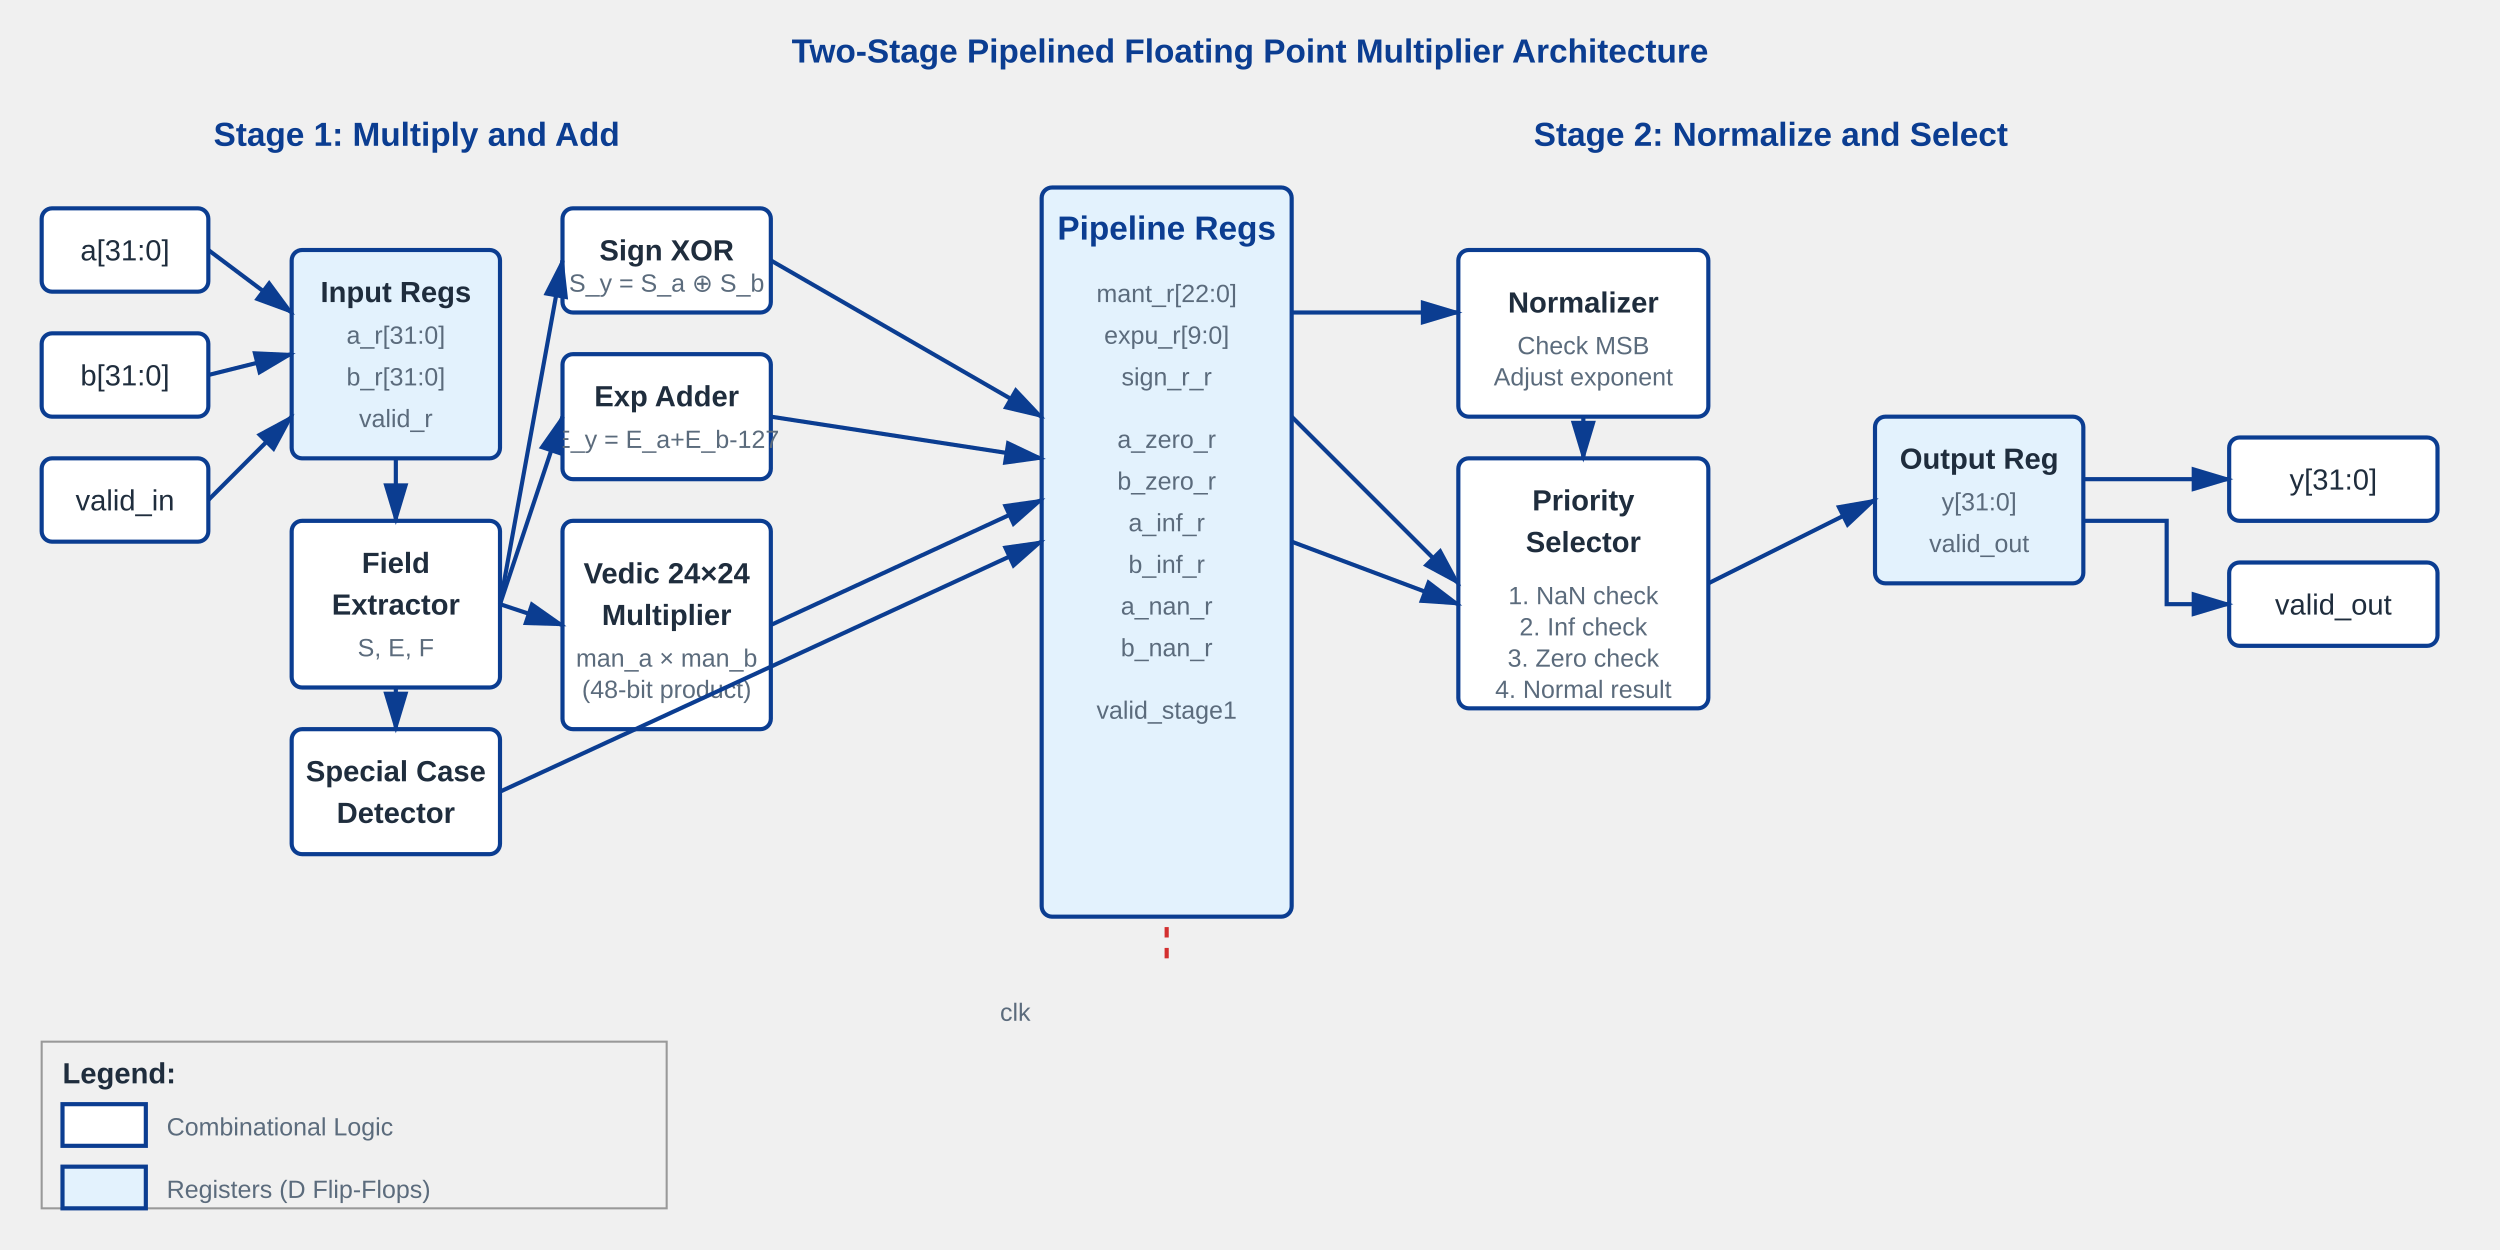
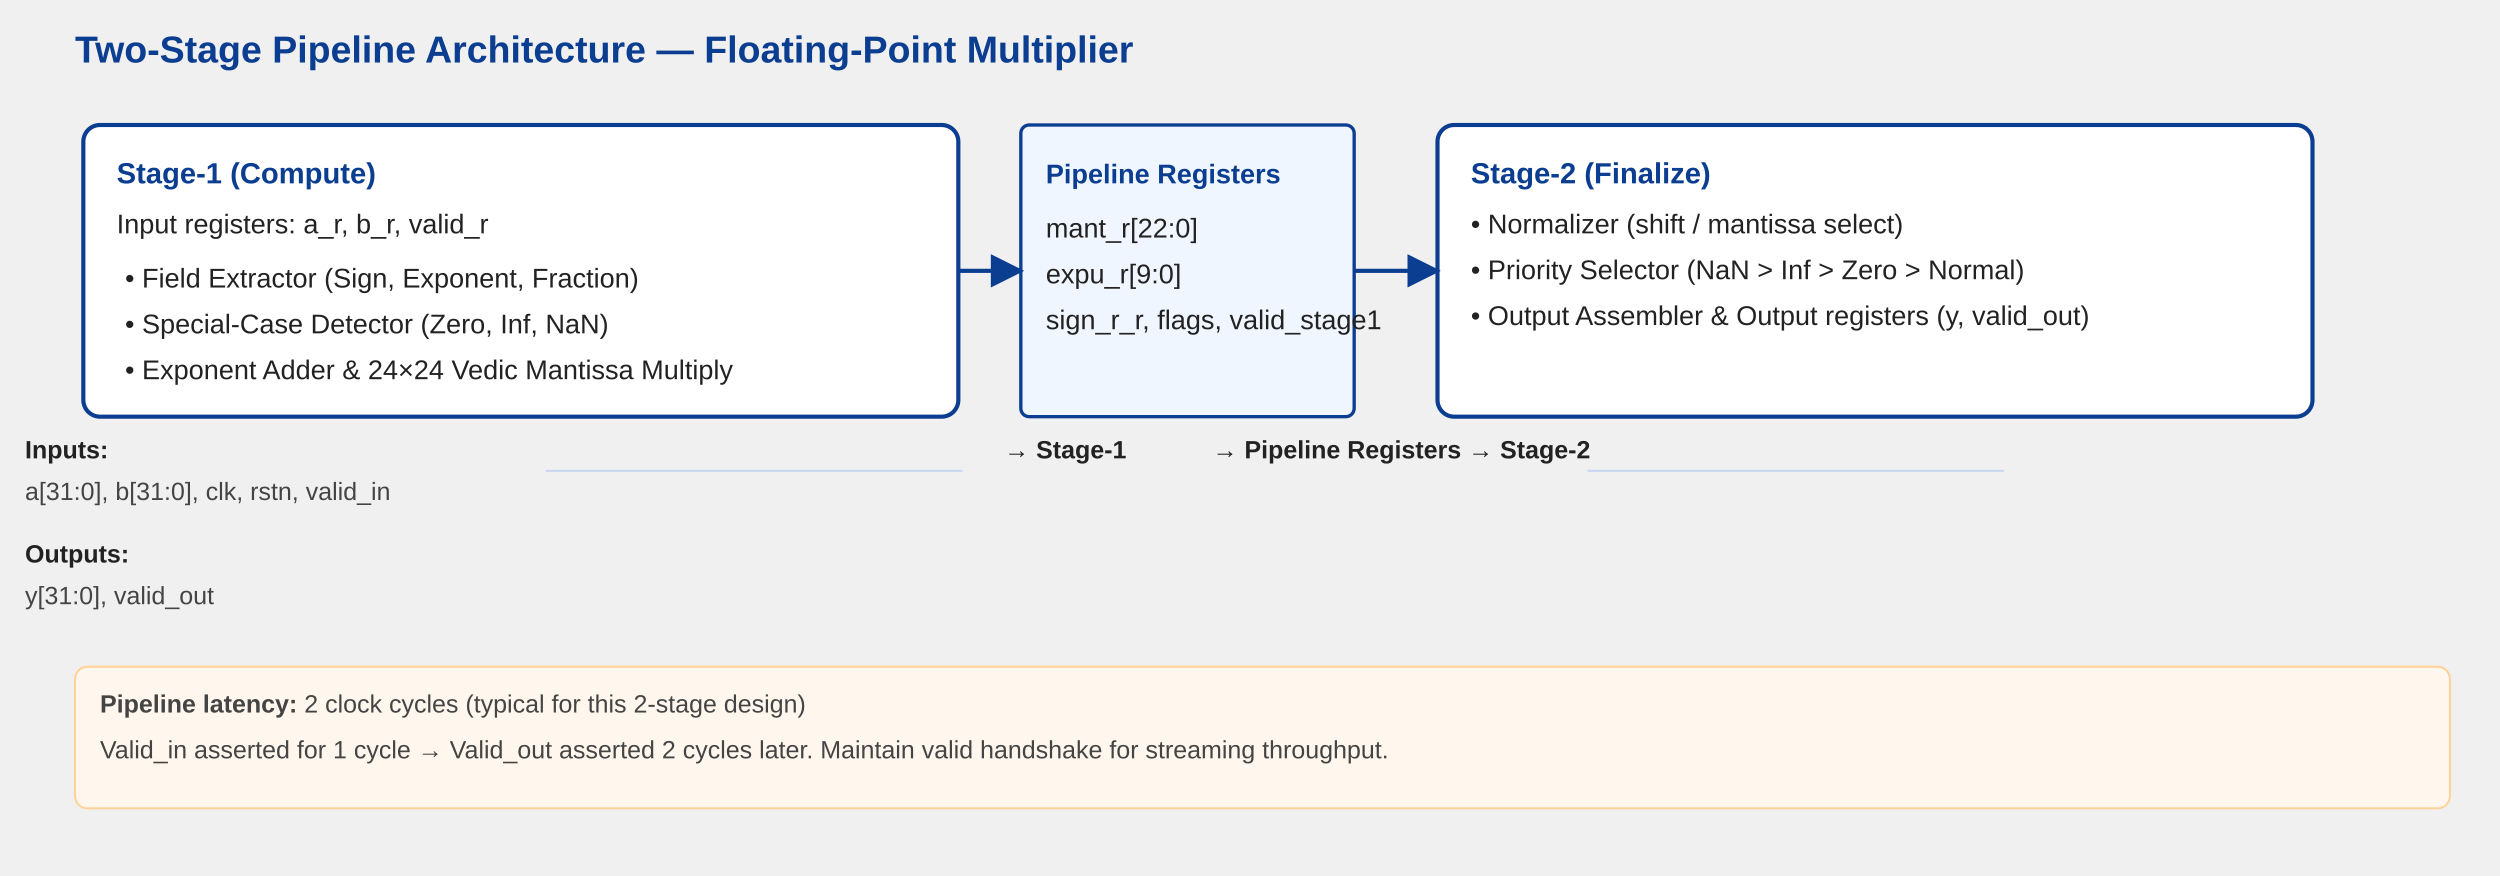
- <svg xmlns="http://www.w3.org/2000/svg" width="1200" height="600">
+ <svg xmlns="http://www.w3.org/2000/svg" width="1200" height="420" viewBox="0 0 1200 420" role="img" aria-label="Two stage pipeline architecture diagram">
+   <style>
+     .blk { fill:#ffffff; stroke:#0b3d91; stroke-width:2; rx:8; ry:8; }
+     .reg { fill:#f0f6ff; stroke:#0b3d91; stroke-width:1.6; rx:4; ry:4; }
+     .text { font-family: "Helvetica Neue", Arial, sans-serif; fill:#0b3d91; font-weight:700; }
+     .sub { font-family: "Helvetica Neue", Arial, sans-serif; fill:#222; font-size:13px; }
+     .arrow { stroke:#0b3d91; stroke-width:2; fill:none; marker-end: url(#arrowhead); }
+     .sig { font-family: "Helvetica Neue", Arial, sans-serif; fill:#222; font-size:12px; font-weight:600; }
+     .note { font-family: "Helvetica Neue", Arial, sans-serif; fill:#444; font-size:12px; }
+   </style>
  <defs>
-     <style>
-       .box { fill: #ffffff; stroke: #0b3d91; stroke-width: 2; }
-       .register { fill: #e3f2fd; stroke: #0b3d91; stroke-width: 2; }
-       .text { font-family: Arial, sans-serif; font-size: 14px; fill: #1f2d3d; }
-       .title { font-family: Arial, sans-serif; font-size: 16px; font-weight: bold; fill: #0b3d91; }
-       .small-text { font-family: Arial, sans-serif; font-size: 12px; fill: #5b6b7c; }
-       .signal { fill: none; stroke: #0b3d91; stroke-width: 2; marker-end: url(#arrowhead); }
-       .clock-signal { fill: none; stroke: #d32f2f; stroke-width: 2; stroke-dasharray: 5,5; }
-     </style>
-     <marker id="arrowhead" markerWidth="10" markerHeight="10" refX="9" refY="3" orient="auto">
-       <polygon points="0 0, 10 3, 0 6" fill="#0b3d91" />
+     <marker id="arrowhead" viewBox="0 0 10 10" refX="9" refY="5" markerWidth="8" markerHeight="8" orient="auto">
+       <path d="M 0 0 L 10 5 L 0 10 z" fill="#0b3d91" />
    </marker>
  </defs>
-   <text x="600" y="30" text-anchor="middle" class="title" font-size="20">Two-Stage Pipelined Floating Point Multiplier Architecture</text>
-   <text x="200" y="70" text-anchor="middle" class="title">Stage 1: Multiply and Add</text>
-   <text x="850" y="70" text-anchor="middle" class="title">Stage 2: Normalize and Select</text>
-   <rect x="20" y="100" width="80" height="40" class="box" rx="5" />
-   <text x="60" y="125" text-anchor="middle" class="text">a[31:0]</text>
-   <rect x="20" y="160" width="80" height="40" class="box" rx="5" />
-   <text x="60" y="185" text-anchor="middle" class="text">b[31:0]</text>
-   <rect x="20" y="220" width="80" height="40" class="box" rx="5" />
-   <text x="60" y="245" text-anchor="middle" class="text">valid_in</text>
-   <rect x="140" y="120" width="100" height="100" class="register" rx="5" />
-   <text x="190" y="145" text-anchor="middle" class="text" font-weight="bold">Input Regs</text>
-   <text x="190" y="165" text-anchor="middle" class="small-text">a_r[31:0]</text>
-   <text x="190" y="185" text-anchor="middle" class="small-text">b_r[31:0]</text>
-   <text x="190" y="205" text-anchor="middle" class="small-text">valid_r</text>
-   <rect x="140" y="250" width="100" height="80" class="box" rx="5" />
-   <text x="190" y="275" text-anchor="middle" class="text" font-weight="bold">Field</text>
-   <text x="190" y="295" text-anchor="middle" class="text" font-weight="bold">Extractor</text>
-   <text x="190" y="315" text-anchor="middle" class="small-text">S, E, F</text>
-   <rect x="140" y="350" width="100" height="60" class="box" rx="5" />
-   <text x="190" y="375" text-anchor="middle" class="text" font-weight="bold">Special Case</text>
-   <text x="190" y="395" text-anchor="middle" class="text" font-weight="bold">Detector</text>
-   <rect x="270" y="100" width="100" height="50" class="box" rx="5" />
-   <text x="320" y="125" text-anchor="middle" class="text" font-weight="bold">Sign XOR</text>
-   <text x="320" y="140" text-anchor="middle" class="small-text">S_y = S_a ⊕ S_b</text>
-   <rect x="270" y="170" width="100" height="60" class="box" rx="5" />
-   <text x="320" y="195" text-anchor="middle" class="text" font-weight="bold">Exp Adder</text>
-   <text x="320" y="215" text-anchor="middle" class="small-text">E_y = E_a+E_b-127</text>
-   <rect x="270" y="250" width="100" height="100" class="box" rx="5" />
-   <text x="320" y="280" text-anchor="middle" class="text" font-weight="bold">Vedic 24×24</text>
-   <text x="320" y="300" text-anchor="middle" class="text" font-weight="bold">Multiplier</text>
-   <text x="320" y="320" text-anchor="middle" class="small-text">man_a × man_b</text>
-   <text x="320" y="335" text-anchor="middle" class="small-text">(48-bit product)</text>
-   <rect x="500" y="90" width="120" height="350" class="register" rx="5" />
-   <text x="560" y="115" text-anchor="middle" class="title">Pipeline Regs</text>
-   <text x="560" y="145" text-anchor="middle" class="small-text">mant_r[22:0]</text>
-   <text x="560" y="165" text-anchor="middle" class="small-text">expu_r[9:0]</text>
-   <text x="560" y="185" text-anchor="middle" class="small-text">sign_r_r</text>
-   <text x="560" y="215" text-anchor="middle" class="small-text">a_zero_r</text>
-   <text x="560" y="235" text-anchor="middle" class="small-text">b_zero_r</text>
-   <text x="560" y="255" text-anchor="middle" class="small-text">a_inf_r</text>
-   <text x="560" y="275" text-anchor="middle" class="small-text">b_inf_r</text>
-   <text x="560" y="295" text-anchor="middle" class="small-text">a_nan_r</text>
-   <text x="560" y="315" text-anchor="middle" class="small-text">b_nan_r</text>
-   <text x="560" y="345" text-anchor="middle" class="small-text">valid_stage1</text>
-   <line x1="560" y1="460" x2="560" y2="440" class="clock-signal" />
-   <text x="480" y="490" class="small-text" fill="#d32f2f">clk</text>
-   <rect x="700" y="120" width="120" height="80" class="box" rx="5" />
-   <text x="760" y="150" text-anchor="middle" class="text" font-weight="bold">Normalizer</text>
-   <text x="760" y="170" text-anchor="middle" class="small-text">Check MSB</text>
-   <text x="760" y="185" text-anchor="middle" class="small-text">Adjust exponent</text>
-   <rect x="700" y="220" width="120" height="120" class="box" rx="5" />
-   <text x="760" y="245" text-anchor="middle" class="text" font-weight="bold">Priority</text>
-   <text x="760" y="265" text-anchor="middle" class="text" font-weight="bold">Selector</text>
-   <text x="760" y="290" text-anchor="middle" class="small-text">1. NaN check</text>
-   <text x="760" y="305" text-anchor="middle" class="small-text">2. Inf check</text>
-   <text x="760" y="320" text-anchor="middle" class="small-text">3. Zero check</text>
-   <text x="760" y="335" text-anchor="middle" class="small-text">4. Normal result</text>
-   <rect x="900" y="200" width="100" height="80" class="register" rx="5" />
-   <text x="950" y="225" text-anchor="middle" class="text" font-weight="bold">Output Reg</text>
-   <text x="950" y="245" text-anchor="middle" class="small-text">y[31:0]</text>
-   <text x="950" y="265" text-anchor="middle" class="small-text">valid_out</text>
-   <rect x="1070" y="210" width="100" height="40" class="box" rx="5" />
-   <text x="1120" y="235" text-anchor="middle" class="text">y[31:0]</text>
-   <rect x="1070" y="270" width="100" height="40" class="box" rx="5" />
-   <text x="1120" y="295" text-anchor="middle" class="text">valid_out</text>
-   <path d="M 100 120 L 140 150" class="signal" />
-   <path d="M 100 180 L 140 170" class="signal" />
-   <path d="M 100 240 L 140 200" class="signal" />
-   <path d="M 190 220 L 190 250" class="signal" />
-   <path d="M 190 330 L 190 350" class="signal" />
-   <path d="M 240 290 L 270 125" class="signal" />
-   <path d="M 240 290 L 270 200" class="signal" />
-   <path d="M 240 290 L 270 300" class="signal" />
-   <path d="M 370 125 L 500 200" class="signal" />
-   <path d="M 370 200 L 500 220" class="signal" />
-   <path d="M 370 300 L 500 240" class="signal" />
-   <path d="M 240 380 L 500 260" class="signal" />
-   <path d="M 620 150 L 700 150" class="signal" />
-   <path d="M 620 200 L 700 280" class="signal" />
-   <path d="M 620 260 L 700 290" class="signal" />
-   <path d="M 760 200 L 760 220" class="signal" />
-   <path d="M 820 280 L 900 240" class="signal" />
-   <path d="M 1000 230 L 1070 230" class="signal" />
-   <path d="M 1000 250 L 1040 250 L 1040 290 L 1070 290" class="signal" />
-   <rect x="20" y="500" width="300" height="80" fill="none" stroke="#999" stroke-width="1" />
-   <text x="30" y="520" class="text" font-weight="bold">Legend:</text>
-   <rect x="30" y="530" width="40" height="20" class="box" />
-   <text x="80" y="545" class="small-text">Combinational Logic</text>
-   <rect x="30" y="560" width="40" height="20" class="register" />
-   <text x="80" y="575" class="small-text">Registers (D Flip-Flops)</text>
+   <text x="36" y="30" class="text" font-size="18">Two-Stage Pipeline Architecture — Floating-Point Multiplier</text>
+   <g transform="translate(40,60)">
+     <rect class="blk" x="0" y="0" width="420" height="140" />
+     <text x="16" y="28" class="text" font-size="14">Stage-1 (Compute)</text>
+     <text x="16" y="52" class="sub">Input registers: a_r, b_r, valid_r</text>
+     <text x="20" y="78" class="sub">• Field Extractor (Sign, Exponent, Fraction)</text>
+     <text x="20" y="100" class="sub">• Special-Case Detector (Zero, Inf, NaN)</text>
+     <text x="20" y="122" class="sub">• Exponent Adder &amp; 24×24 Vedic Mantissa Multiply</text>
+   </g>
+   <g transform="translate(490,60)">
+     <rect class="reg" x="0" y="0" width="160" height="140" />
+     <text x="12" y="28" class="text" font-size="13">Pipeline Registers</text>
+     <text x="12" y="54" class="sub">mant_r[22:0]</text>
+     <text x="12" y="76" class="sub">expu_r[9:0]</text>
+     <text x="12" y="98" class="sub">sign_r_r, flags, valid_stage1</text>
+   </g>
+   <g transform="translate(690,60)">
+     <rect class="blk" x="0" y="0" width="420" height="140" />
+     <text x="16" y="28" class="text" font-size="14">Stage-2 (Finalize)</text>
+     <text x="16" y="52" class="sub">• Normalizer (shift / mantissa select)</text>
+     <text x="16" y="74" class="sub">• Priority Selector (NaN &gt; Inf &gt; Zero &gt; Normal)</text>
+     <text x="16" y="96" class="sub">• Output Assembler &amp; Output registers (y, valid_out)</text>
+   </g>
+   <path class="arrow" d="M460 130 L490 130" />
+   <path class="arrow" d="M650 130 L690 130" />
+   <g transform="translate(12,220)">
+     <text x="0" y="0" class="sig">Inputs:</text>
+     <text x="0" y="20" class="note">a[31:0], b[31:0], clk, rstn, valid_in</text>
+     <line x1="250" y1="6" x2="450" y2="6" stroke="#c8d6f2" stroke-width="1" />
+     <text x="470" y="0" class="sig">→ Stage-1</text>
+     <text x="570" y="0" class="sig">→ Pipeline Registers → Stage-2</text>
+     <line x1="750" y1="6" x2="950" y2="6" stroke="#c8d6f2" stroke-width="1" />
+   </g>
+   <g transform="translate(12,270)">
+     <text x="0" y="0" class="sig">Outputs:</text>
+     <text x="0" y="20" class="note">y[31:0], valid_out</text>
+   </g>
+   <g transform="translate(36,320)">
+     <rect x="0" y="0" width="1140" height="68" rx="6" fill="#fff7ed" stroke="#ffd29a" />
+     <text x="12" y="22" class="note">
+       <tspan font-weight="700">Pipeline latency:</tspan> 2 clock cycles (typical for this 2-stage design)</text>
+     <text x="12" y="44" class="note">Valid_in asserted for 1 cycle → Valid_out asserted 2 cycles later. Maintain valid handshake for streaming throughput.</text>
+   </g>
</svg>
